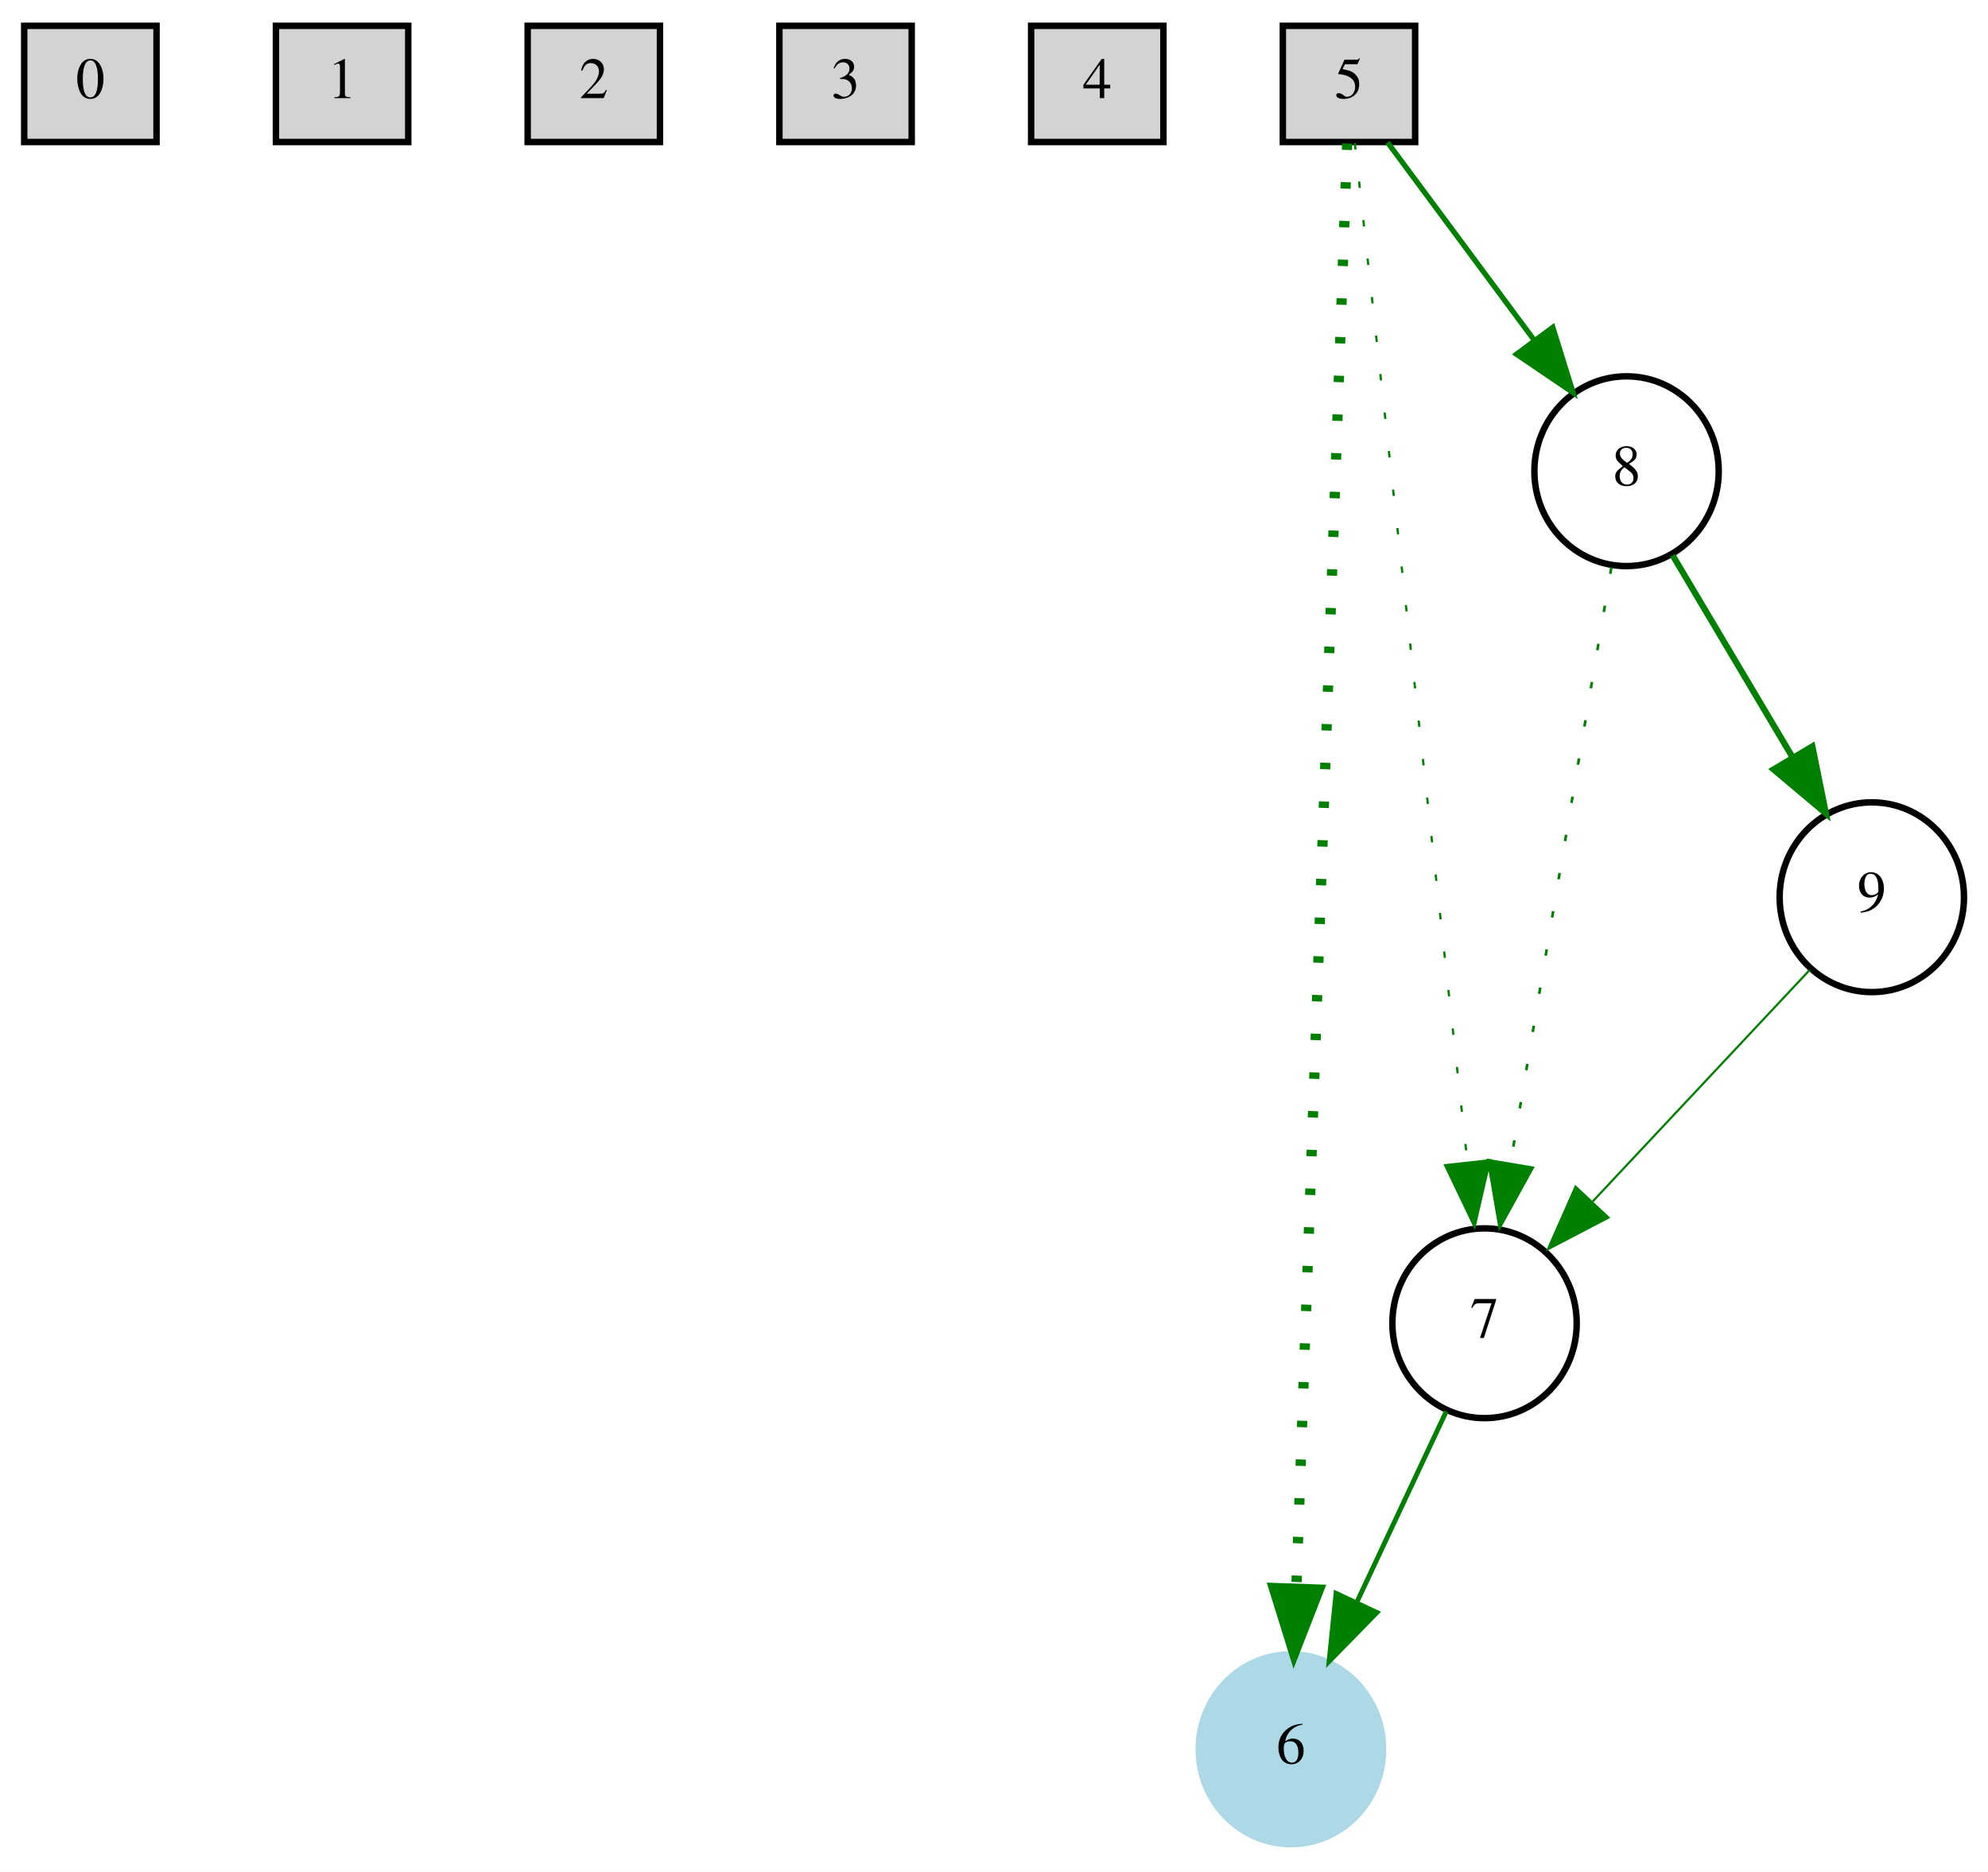
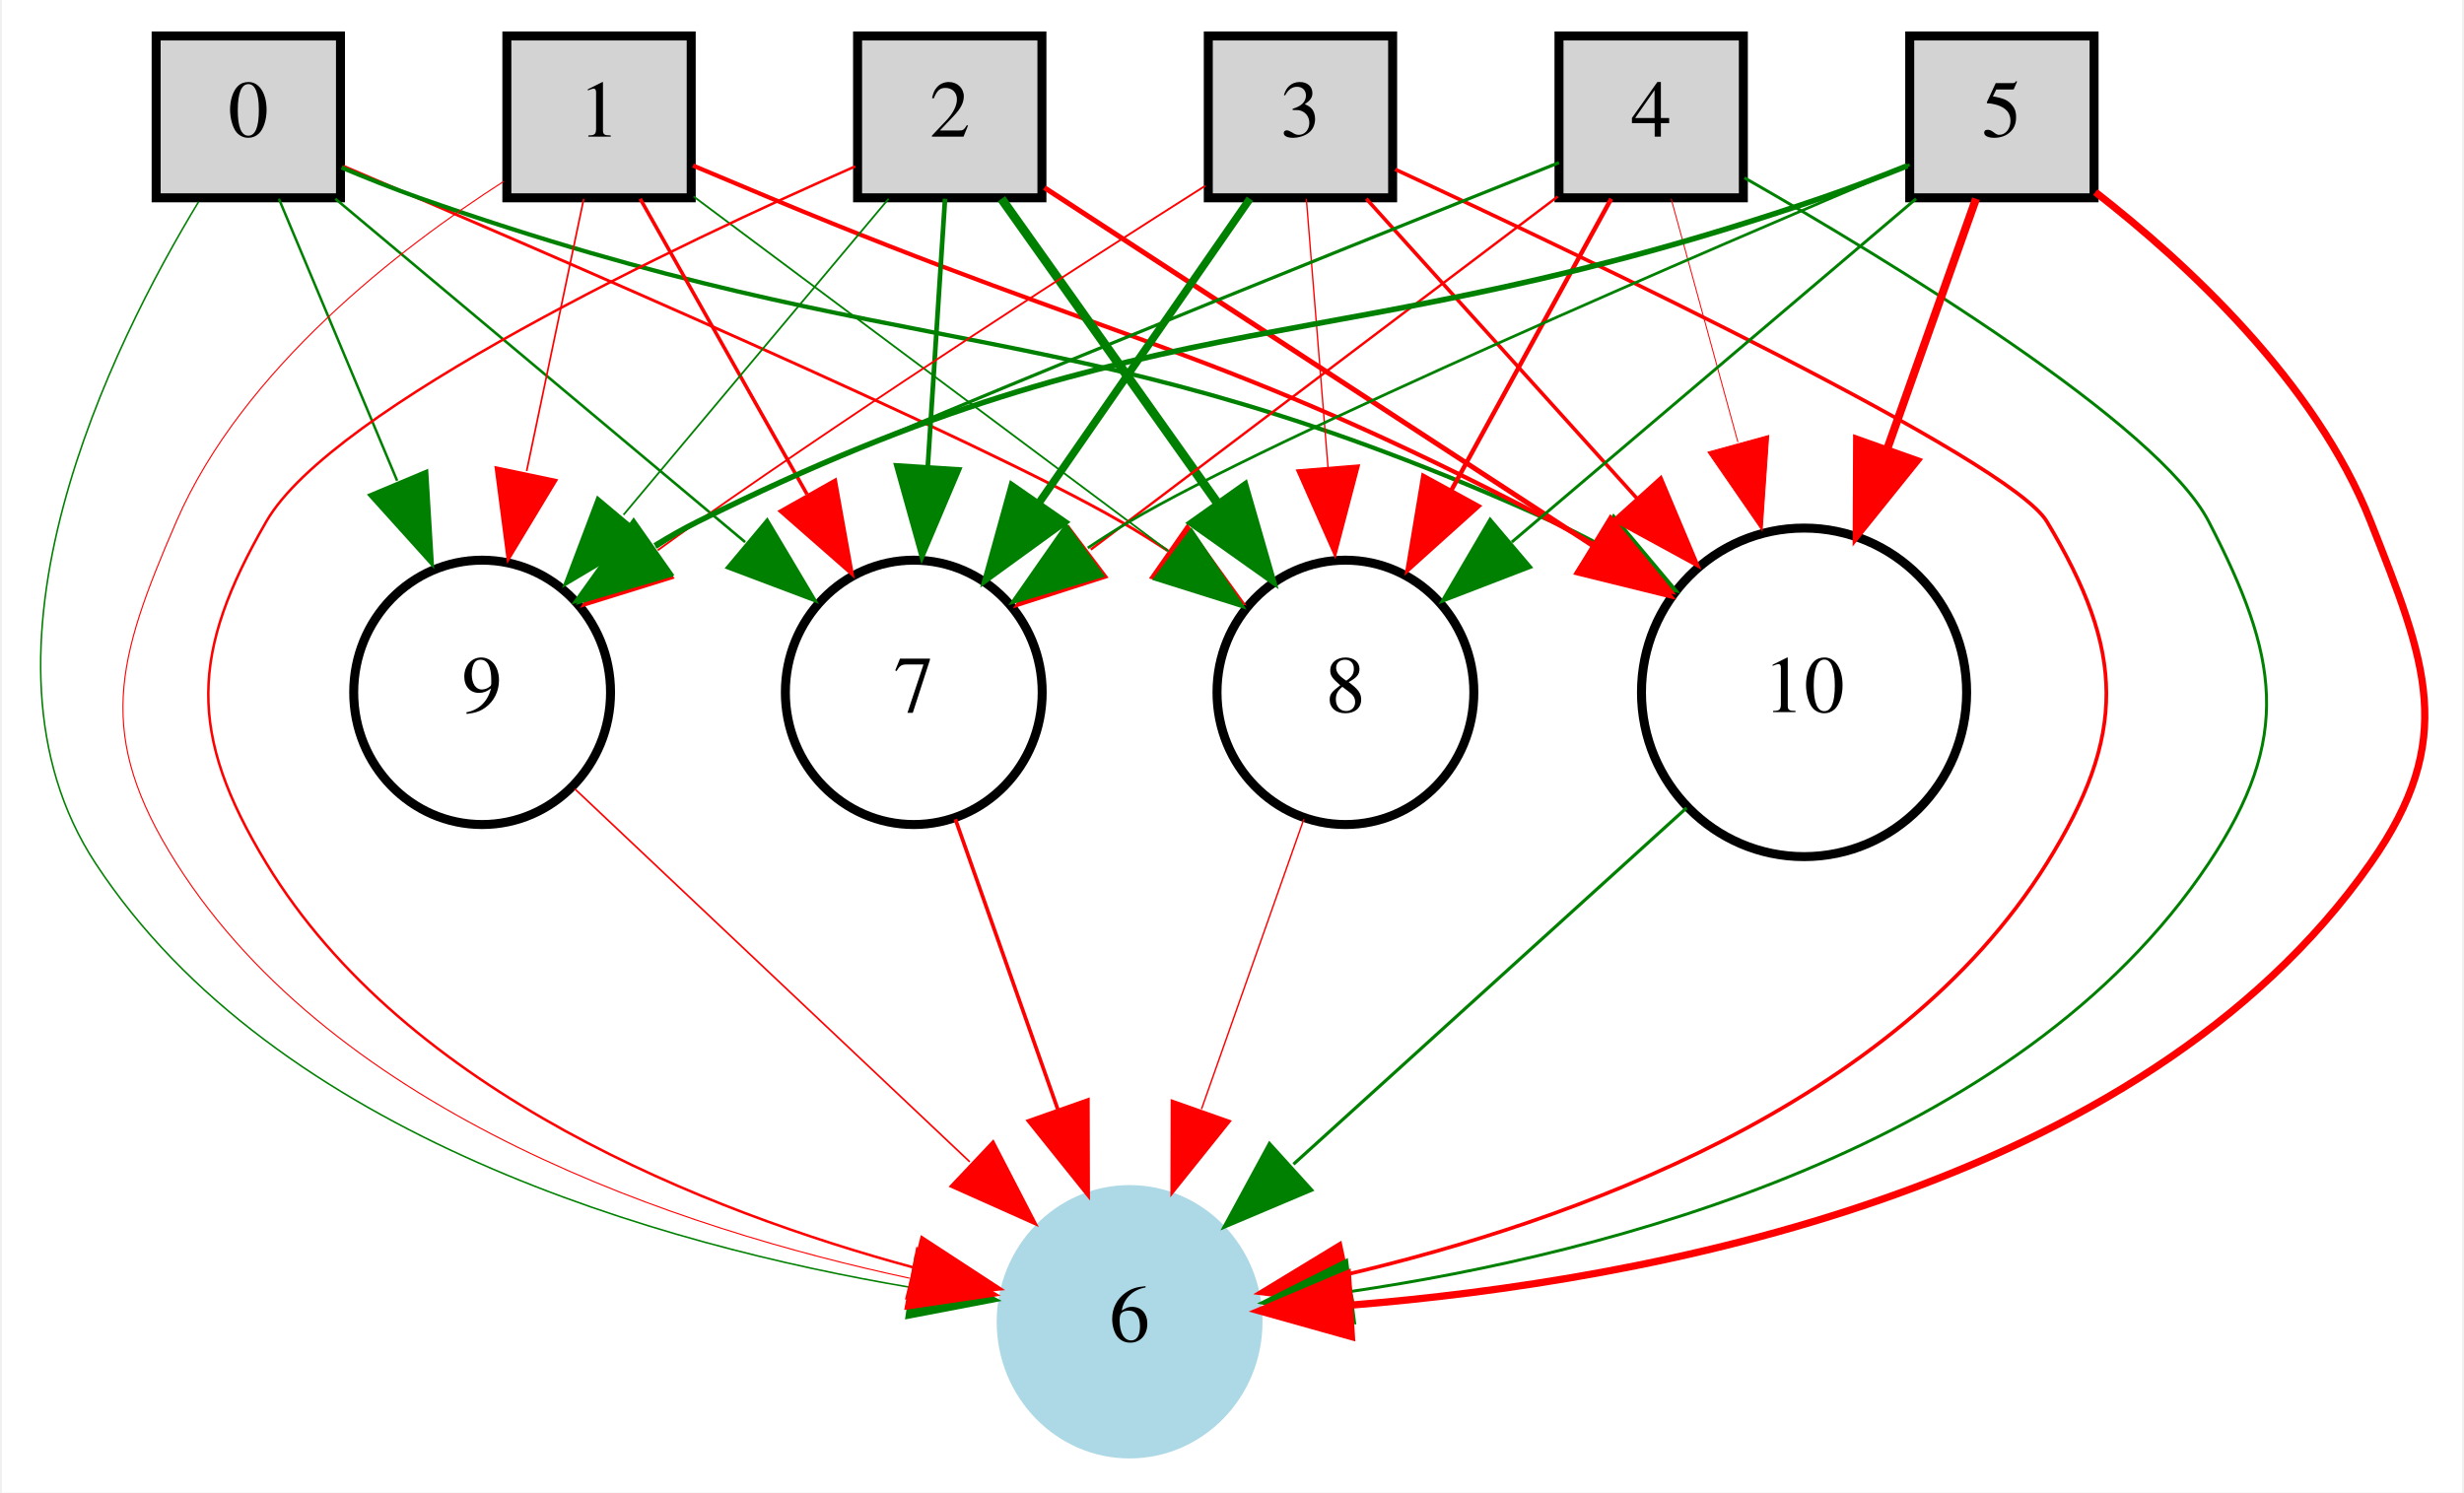
- <svg xmlns="http://www.w3.org/2000/svg" width="308pt" height="290pt" viewBox="0.00 0.00 308.00 290.00">
-   <g id="graph0" class="graph" transform="scale(1 1) rotate(0) translate(4 286)">
-     <polygon fill="white" stroke="none" points="-4,4 -4,-286 304,-286 304,4 -4,4" />
+ <svg xmlns="http://www.w3.org/2000/svg" width="274pt" height="166pt" viewBox="0.00 0.00 273.57 166.00">
+   <g id="graph0" class="graph" transform="scale(1 1) rotate(0) translate(4 162)">
+     <polygon fill="white" stroke="none" points="-4,4 -4,-162 269.574,-162 269.574,4 -4,4" />
    <g id="node1" class="node">
-       <polygon fill="lightgrey" stroke="black" points="20.25,-282 -0.25,-282 -0.25,-264 20.25,-264 20.25,-282" />
-       <text text-anchor="middle" x="10" y="-270.8" font-family="Times,serif" font-size="9.00">0</text>
+       <polygon fill="lightgrey" stroke="black" points="33.648,-158 13.148,-158 13.148,-140 33.648,-140 33.648,-158" />
+       <text text-anchor="middle" x="23.398" y="-146.8" font-family="Times,serif" font-size="9.00">0</text>
+     </g>
+     <g id="node7" class="node">
+       <ellipse fill="lightblue" stroke="lightblue" cx="121.398" cy="-15" rx="14.28" ry="14.7" />
+       <text text-anchor="middle" x="121.398" y="-12.8" font-family="Times,serif" font-size="9.00">6</text>
+     </g>
+     <g id="edge30" class="edge">
+       <path fill="none" stroke="green" stroke-width="0.174" d="M17.872,-139.565C8.308,-123.797 -8.907,-89.344 6.398,-66 26.421,-35.462 69.575,-23.476 96.953,-18.842" />
+       <polygon fill="green" stroke="green" stroke-width="0.174" points="97.554,-22.291 106.931,-17.359 96.525,-15.367 97.554,-22.291" />
+     </g>
+     <g id="node8" class="node">
+       <ellipse fill="none" stroke="black" cx="49.398" cy="-85" rx="14.28" ry="14.7" />
+       <text text-anchor="middle" x="49.398" y="-82.8" font-family="Times,serif" font-size="9.00">9</text>
+     </g>
+     <g id="edge33" class="edge">
+       <path fill="none" stroke="green" stroke-width="0.279" d="M26.797,-139.895C30.128,-131.953 35.357,-119.483 39.947,-108.537" />
+       <polygon fill="green" stroke="green" stroke-width="0.279" points="43.27,-109.663 43.91,-99.087 36.815,-106.955 43.27,-109.663" />
+     </g>
+     <g id="node9" class="node">
+       <ellipse fill="none" stroke="black" cx="97.398" cy="-85" rx="14.28" ry="14.7" />
+       <text text-anchor="middle" x="97.398" y="-82.8" font-family="Times,serif" font-size="9.00">7</text>
+     </g>
+     <g id="edge7" class="edge">
+       <path fill="none" stroke="green" stroke-width="0.295" d="M33.072,-139.895C44.6,-130.236 64.124,-113.879 78.645,-101.712" />
+       <polygon fill="green" stroke="green" stroke-width="0.295" points="81.102,-104.22 86.519,-95.115 76.606,-98.854 81.102,-104.22" />
+     </g>
+     <g id="node10" class="node">
+       <ellipse fill="none" stroke="black" cx="145.398" cy="-85" rx="14.28" ry="14.7" />
+       <text text-anchor="middle" x="145.398" y="-82.8" font-family="Times,serif" font-size="9.00">8</text>
+     </g>
+     <g id="edge23" class="edge">
+       <path fill="none" stroke="red" stroke-width="0.323" d="M33.968,-143.521C55.692,-134.263 104.636,-113.128 120.398,-104 122.134,-102.995 123.897,-101.898 125.643,-100.758" />
+       <polygon fill="red" stroke="red" stroke-width="0.323" points="127.816,-103.51 134.018,-94.92 123.813,-97.767 127.816,-103.51" />
+     </g>
+     <g id="node11" class="node">
+       <ellipse fill="none" stroke="black" cx="196.398" cy="-85" rx="18.079" ry="18.27" />
+       <text text-anchor="middle" x="196.398" y="-82.8" font-family="Times,serif" font-size="9.00">10</text>
+     </g>
+     <g id="edge9" class="edge">
+       <path fill="none" stroke="green" stroke-width="0.477" d="M33.763,-143.37C36.542,-142.203 39.562,-140.998 42.398,-140 97.336,-120.665 115.334,-128.004 168.398,-104 169.991,-103.28 171.598,-102.478 173.194,-101.625" />
+       <polygon fill="green" stroke="green" stroke-width="0.477" points="175.225,-104.489 182.036,-96.373 171.651,-98.471 175.225,-104.489" />
    </g>
    <g id="node2" class="node">
-       <polygon fill="lightgrey" stroke="black" points="59.25,-282 38.75,-282 38.75,-264 59.25,-264 59.25,-282" />
-       <text text-anchor="middle" x="49" y="-270.8" font-family="Times,serif" font-size="9.00">1</text>
+       <polygon fill="lightgrey" stroke="black" points="72.648,-158 52.148,-158 52.148,-140 72.648,-140 72.648,-158" />
+       <text text-anchor="middle" x="62.398" y="-146.8" font-family="Times,serif" font-size="9.00">1</text>
+     </g>
+     <g id="edge8" class="edge">
+       <path fill="none" stroke="red" stroke-width="0.122" d="M51.793,-141.821C40.351,-134.47 22.78,-121.023 15.398,-104 8.679,-88.505 6.355,-80.264 15.398,-66 33.225,-37.881 71.567,-25.281 96.917,-19.849" />
+       <polygon fill="red" stroke="red" stroke-width="0.122" points="97.727,-23.257 106.888,-17.935 96.407,-16.383 97.727,-23.257" />
+     </g>
+     <g id="edge22" class="edge">
+       <path fill="none" stroke="red" stroke-width="0.189" d="M60.699,-139.895C59.088,-132.214 56.589,-120.296 54.351,-109.619" />
+       <polygon fill="red" stroke="red" stroke-width="0.189" points="57.719,-108.627 52.241,-99.558 50.868,-110.064 57.719,-108.627" />
+     </g>
+     <g id="edge32" class="edge">
+       <path fill="none" stroke="red" stroke-width="0.397" d="M66.974,-139.895C71.664,-131.586 79.153,-118.32 85.527,-107.029" />
+       <polygon fill="red" stroke="red" stroke-width="0.397" points="88.665,-108.59 90.533,-98.161 82.569,-105.149 88.665,-108.59" />
+     </g>
+     <g id="edge31" class="edge">
+       <path fill="none" stroke="green" stroke-width="0.204" d="M72.91,-140.148C86.16,-130.25 109.202,-113.038 125.753,-100.675" />
+       <polygon fill="green" stroke="green" stroke-width="0.204" points="128.261,-103.17 134.178,-94.382 124.071,-97.562 128.261,-103.17" />
+     </g>
+     <g id="edge16" class="edge">
+       <path fill="none" stroke="red" stroke-width="0.476" d="M72.847,-143.587C75.624,-142.418 78.624,-141.158 81.398,-140 120.015,-123.881 131.316,-123.392 168.398,-104 169.912,-103.208 171.45,-102.359 172.985,-101.477" />
+       <polygon fill="red" stroke="red" stroke-width="0.476" points="174.874,-104.425 181.581,-96.224 171.223,-98.452 174.874,-104.425" />
    </g>
    <g id="node3" class="node">
-       <polygon fill="lightgrey" stroke="black" points="98.25,-282 77.75,-282 77.75,-264 98.25,-264 98.25,-282" />
-       <text text-anchor="middle" x="88" y="-270.8" font-family="Times,serif" font-size="9.00">2</text>
+       <polygon fill="lightgrey" stroke="black" points="111.648,-158 91.148,-158 91.148,-140 111.648,-140 111.648,-158" />
+       <text text-anchor="middle" x="101.398" y="-146.8" font-family="Times,serif" font-size="9.00">2</text>
+     </g>
+     <g id="edge19" class="edge">
+       <path fill="none" stroke="red" stroke-width="0.283" d="M90.894,-143.502C71.803,-135.09 32.709,-116.68 25.398,-104 16.962,-89.369 16.638,-80.439 25.398,-66 40.951,-40.364 74.411,-27.261 97.413,-21.027" />
+       <polygon fill="red" stroke="red" stroke-width="0.283" points="98.274,-24.419 107.144,-18.625 96.597,-17.623 98.274,-24.419" />
+     </g>
+     <g id="edge13" class="edge">
+       <path fill="none" stroke="green" stroke-width="0.199" d="M94.6,-139.895C87.157,-131.02 74.969,-116.489 65.124,-104.75" />
+       <polygon fill="green" stroke="green" stroke-width="0.199" points="67.579,-102.23 58.471,-96.817 62.215,-106.728 67.579,-102.23" />
+     </g>
+     <g id="edge25" class="edge">
+       <path fill="none" stroke="green" stroke-width="0.52" d="M100.875,-139.895C100.386,-132.312 99.631,-120.601 98.949,-110.03" />
+       <polygon fill="green" stroke="green" stroke-width="0.52" points="102.44,-109.789 98.304,-100.035 95.455,-110.239 102.44,-109.789" />
+     </g>
+     <g id="edge5" class="edge">
+       <path fill="none" stroke="green" stroke-width="1.006" d="M107.15,-139.895C113.239,-131.315 123.079,-117.45 131.253,-105.932" />
+       <polygon fill="green" stroke="green" stroke-width="1.006" points="134.157,-107.888 137.09,-97.707 128.448,-103.837 134.157,-107.888" />
+     </g>
+     <g id="edge20" class="edge">
+       <path fill="none" stroke="red" stroke-width="0.559" d="M111.928,-141.128C126.591,-131.559 153.553,-113.962 173.08,-101.218" />
+       <polygon fill="red" stroke="red" stroke-width="0.559" points="174.997,-104.147 181.458,-95.75 171.171,-98.285 174.997,-104.147" />
    </g>
    <g id="node4" class="node">
-       <polygon fill="lightgrey" stroke="black" points="137.25,-282 116.75,-282 116.75,-264 137.25,-264 137.25,-282" />
-       <text text-anchor="middle" x="127" y="-270.8" font-family="Times,serif" font-size="9.00">3</text>
+       <polygon fill="lightgrey" stroke="black" points="150.648,-158 130.148,-158 130.148,-140 150.648,-140 150.648,-158" />
+       <text text-anchor="middle" x="140.398" y="-146.8" font-family="Times,serif" font-size="9.00">3</text>
+     </g>
+     <g id="edge15" class="edge">
+       <path fill="none" stroke="red" stroke-width="0.41" d="M150.932,-143.163C172.339,-133.228 219.257,-110.882 223.398,-104 232.106,-89.529 232.334,-80.332 223.398,-66 206.492,-38.885 170.128,-26.064 145.708,-20.305" />
+       <polygon fill="red" stroke="red" stroke-width="0.41" points="146.263,-16.845 135.753,-18.189 144.807,-23.692 146.263,-16.845" />
+     </g>
+     <g id="edge21" class="edge">
+       <path fill="none" stroke="red" stroke-width="0.209" d="M129.818,-141.34C116.497,-132.89 92.985,-117.757 73.398,-104 71.933,-102.971 70.429,-101.894 68.922,-100.8" />
+       <polygon fill="red" stroke="red" stroke-width="0.209" points="70.642,-97.718 60.525,-94.571 66.471,-103.34 70.642,-97.718" />
+     </g>
+     <g id="edge10" class="edge">
+       <path fill="none" stroke="green" stroke-width="0.858" d="M134.777,-139.895C128.827,-131.315 119.21,-117.45 111.222,-105.932" />
+       <polygon fill="green" stroke="green" stroke-width="0.858" points="114.093,-103.93 105.518,-97.707 108.341,-107.919 114.093,-103.93" />
+     </g>
+     <g id="edge29" class="edge">
+       <path fill="none" stroke="red" stroke-width="0.151" d="M141.052,-139.895C141.663,-132.312 142.608,-120.601 143.46,-110.03" />
+       <polygon fill="red" stroke="red" stroke-width="0.151" points="146.951,-110.284 144.266,-100.035 139.974,-109.721 146.951,-110.284" />
+     </g>
+     <g id="edge14" class="edge">
+       <path fill="none" stroke="red" stroke-width="0.403" d="M147.719,-139.895C155.331,-131.467 167.55,-117.939 177.841,-106.545" />
+       <polygon fill="red" stroke="red" stroke-width="0.403" points="180.472,-108.854 184.578,-99.087 175.277,-104.162 180.472,-108.854" />
    </g>
    <g id="node5" class="node">
-       <polygon fill="lightgrey" stroke="black" points="176.25,-282 155.75,-282 155.75,-264 176.25,-264 176.25,-282" />
-       <text text-anchor="middle" x="166" y="-270.8" font-family="Times,serif" font-size="9.00">4</text>
+       <polygon fill="lightgrey" stroke="black" points="189.648,-158 169.148,-158 169.148,-140 189.648,-140 189.648,-158" />
+       <text text-anchor="middle" x="179.398" y="-146.8" font-family="Times,serif" font-size="9.00">4</text>
+     </g>
+     <g id="edge27" class="edge">
+       <path fill="none" stroke="green" stroke-width="0.329" d="M189.767,-142.227C205.912,-132.995 235.795,-114.847 241.398,-104 249.149,-88.995 250.766,-80.052 241.398,-66 220.195,-34.195 174.525,-22.589 146.042,-18.376" />
+       <polygon fill="green" stroke="green" stroke-width="0.329" points="146.417,-14.895 136.054,-17.096 145.528,-21.839 146.417,-14.895" />
+     </g>
+     <g id="edge12" class="edge">
+       <path fill="none" stroke="green" stroke-width="0.362" d="M169.147,-143.915C144.295,-133.986 82.225,-109.036 73.398,-104 71.843,-103.113 70.273,-102.139 68.72,-101.119" />
+       <polygon fill="green" stroke="green" stroke-width="0.362" points="70.399,-98.016 60.233,-95.031 66.319,-103.704 70.399,-98.016" />
+     </g>
+     <g id="edge2" class="edge">
+       <path fill="none" stroke="red" stroke-width="0.274" d="M169.013,-140.148C155.995,-130.305 133.411,-113.229 117.08,-100.881" />
+       <polygon fill="red" stroke="red" stroke-width="0.274" points="118.838,-97.823 108.75,-94.583 114.616,-103.406 118.838,-97.823" />
+     </g>
+     <g id="edge3" class="edge">
+       <path fill="none" stroke="red" stroke-width="0.495" d="M174.953,-139.895C170.453,-131.689 163.301,-118.647 157.16,-107.448" />
+       <polygon fill="red" stroke="red" stroke-width="0.495" points="160.197,-105.707 152.32,-98.621 154.059,-109.072 160.197,-105.707" />
+     </g>
+     <g id="edge18" class="edge">
+       <path fill="none" stroke="red" stroke-width="0.107" d="M181.621,-139.895C183.518,-132.976 186.357,-122.62 189.042,-112.829" />
+       <polygon fill="red" stroke="red" stroke-width="0.107" points="192.468,-113.568 191.737,-102.998 185.718,-111.717 192.468,-113.568" />
    </g>
    <g id="node6" class="node">
-       <polygon fill="lightgrey" stroke="black" points="215.25,-282 194.75,-282 194.75,-264 215.25,-264 215.25,-282" />
-       <text text-anchor="middle" x="205" y="-270.8" font-family="Times,serif" font-size="9.00">5</text>
+       <polygon fill="lightgrey" stroke="black" points="228.648,-158 208.148,-158 208.148,-140 228.648,-140 228.648,-158" />
+       <text text-anchor="middle" x="218.398" y="-146.8" font-family="Times,serif" font-size="9.00">5</text>
    </g>
-     <g id="node7" class="node">
-       <ellipse fill="lightblue" stroke="lightblue" cx="196" cy="-15" rx="14.28" ry="14.7" />
-       <text text-anchor="middle" x="196" y="-12.8" font-family="Times,serif" font-size="9.00">6</text>
+     <g id="edge4" class="edge">
+       <path fill="none" stroke="red" stroke-width="0.805" d="M228.789,-140.636C238.793,-132.846 253.278,-119.545 259.398,-104 265.585,-88.285 269.095,-79.828 259.398,-66 233.745,-29.421 178.501,-19.493 146.231,-16.869" />
+       <polygon fill="red" stroke="red" stroke-width="0.805" points="146.062,-13.351 135.861,-16.213 145.62,-20.337 146.062,-13.351" />
    </g>
    <g id="edge1" class="edge">
-       <path fill="none" stroke="green" stroke-width="1.583" stroke-dasharray="1,5" d="M204.711,-263.772C203.498,-229.264 198.793,-95.436 196.848,-40.127" />
-       <polygon fill="green" stroke="green" stroke-width="1.583" points="200.337,-39.743 196.488,-29.872 193.341,-39.989 200.337,-39.743" />
+       <path fill="none" stroke="green" stroke-width="0.618" d="M207.885,-143.566C204.847,-142.347 201.511,-141.068 198.398,-140 143.713,-121.241 125.152,-129.768 73.398,-104 71.796,-103.202 70.191,-102.294 68.613,-101.319" />
+       <polygon fill="green" stroke="green" stroke-width="0.618" points="70.273,-98.208 60.079,-95.32 66.247,-103.934 70.273,-98.208" />
    </g>
-     <g id="node8" class="node">
-       <ellipse fill="none" stroke="black" cx="226" cy="-81" rx="14.28" ry="14.7" />
-       <text text-anchor="middle" x="226" y="-78.8" font-family="Times,serif" font-size="9.00">7</text>
+     <g id="edge28" class="edge">
+       <path fill="none" stroke="green" stroke-width="0.307" d="M208.143,-143.684C186.562,-134.548 137.15,-113.329 121.398,-104 119.858,-103.088 118.298,-102.096 116.753,-101.062" />
+       <polygon fill="green" stroke="green" stroke-width="0.307" points="118.438,-97.962 108.281,-94.95 114.342,-103.639 118.438,-97.962" />
    </g>
-     <g id="edge3" class="edge">
-       <path fill="none" stroke="green" stroke-width="0.342" stroke-dasharray="1,5" d="M205.902,-263.836C208.899,-236.719 218.601,-148.944 223.342,-106.046" />
-       <polygon fill="green" stroke="green" stroke-width="0.342" points="226.84,-106.257 224.46,-95.933 219.883,-105.488 226.84,-106.257" />
+     <g id="edge11" class="edge">
+       <path fill="none" stroke="green" stroke-width="0.33" d="M208.855,-139.895C197.483,-130.236 178.223,-113.879 163.898,-101.712" />
+       <polygon fill="green" stroke="green" stroke-width="0.33" points="166.018,-98.921 156.13,-95.115 161.487,-104.256 166.018,-98.921" />
    </g>
-     <g id="node9" class="node">
-       <ellipse fill="none" stroke="black" cx="248" cy="-213" rx="14.28" ry="14.7" />
-       <text text-anchor="middle" x="248" y="-210.8" font-family="Times,serif" font-size="9.00">8</text>
+     <g id="edge26" class="edge">
+       <path fill="none" stroke="red" stroke-width="0.897" d="M215.522,-139.895C213.006,-132.805 209.21,-122.105 205.66,-112.103" />
+       <polygon fill="red" stroke="red" stroke-width="0.897" points="208.893,-110.747 202.25,-102.493 202.296,-113.087 208.893,-110.747" />
+     </g>
+     <g id="edge24" class="edge">
+       <path fill="none" stroke="red" stroke-width="0.186" d="M59.714,-74.257C71.156,-63.451 89.82,-45.824 103.626,-32.785" />
+       <polygon fill="red" stroke="red" stroke-width="0.186" points="106.235,-35.136 111.102,-25.725 101.428,-30.046 106.235,-35.136" />
+     </g>
+     <g id="edge34" class="edge">
+       <path fill="none" stroke="red" stroke-width="0.412" d="M102.026,-70.889C105.246,-61.764 109.624,-49.361 113.403,-38.654" />
+       <polygon fill="red" stroke="red" stroke-width="0.412" points="116.757,-39.666 116.785,-29.071 110.156,-37.336 116.757,-39.666" />
+     </g>
+     <g id="edge17" class="edge">
+       <path fill="none" stroke="red" stroke-width="0.159" d="M140.771,-70.889C137.55,-61.764 133.173,-49.361 129.394,-38.654" />
+       <polygon fill="red" stroke="red" stroke-width="0.159" points="132.64,-37.336 126.011,-29.071 126.039,-39.666 132.64,-37.336" />
    </g>
    <g id="edge6" class="edge">
-       <path fill="none" stroke="green" stroke-width="0.824" d="M210.979,-263.935C216.82,-256.056 225.934,-243.763 233.658,-233.346" />
-       <polygon fill="green" stroke="green" stroke-width="0.824" points="236.572,-235.292 239.716,-225.174 230.948,-231.123 236.572,-235.292" />
-     </g>
-     <g id="edge2" class="edge">
-       <path fill="none" stroke="green" stroke-width="0.746" d="M220.073,-67.356C216.128,-58.941 210.843,-47.665 206.23,-37.823" />
-       <polygon fill="green" stroke="green" stroke-width="0.746" points="209.328,-36.187 201.915,-28.618 202.99,-39.158 209.328,-36.187" />
-     </g>
-     <g id="edge5" class="edge">
-       <path fill="none" stroke="green" stroke-width="0.407" stroke-dasharray="1,5" d="M245.646,-198.088C241.924,-176.096 234.636,-133.028 230.058,-105.982" />
-       <polygon fill="green" stroke="green" stroke-width="0.407" points="233.457,-105.088 228.337,-95.812 226.555,-106.256 233.457,-105.088" />
-     </g>
-     <g id="node10" class="node">
-       <ellipse fill="none" stroke="black" cx="286" cy="-147" rx="14.28" ry="14.7" />
-       <text text-anchor="middle" x="286" y="-144.8" font-family="Times,serif" font-size="9.00">9</text>
-     </g>
-     <g id="edge4" class="edge">
-       <path fill="none" stroke="green" stroke-width="0.959" d="M255.148,-199.962C260.349,-191.202 267.524,-179.118 273.645,-168.808" />
-       <polygon fill="green" stroke="green" stroke-width="0.959" points="276.789,-170.369 278.885,-159.984 270.77,-166.796 276.789,-170.369" />
-     </g>
-     <g id="edge7" class="edge">
-       <path fill="none" stroke="green" stroke-width="0.33" d="M276.36,-135.717C267.317,-126.071 253.599,-111.439 242.764,-99.881" />
-       <polygon fill="green" stroke="green" stroke-width="0.33" points="245.208,-97.371 235.815,-92.47 240.101,-102.159 245.208,-97.371" />
+       <path fill="none" stroke="green" stroke-width="0.357" d="M183.334,-72.155C171.239,-61.189 153.138,-44.777 139.623,-32.524" />
+       <polygon fill="green" stroke="green" stroke-width="0.357" points="141.655,-29.642 131.896,-25.518 136.953,-34.828 141.655,-29.642" />
    </g>
  </g>
</svg>
